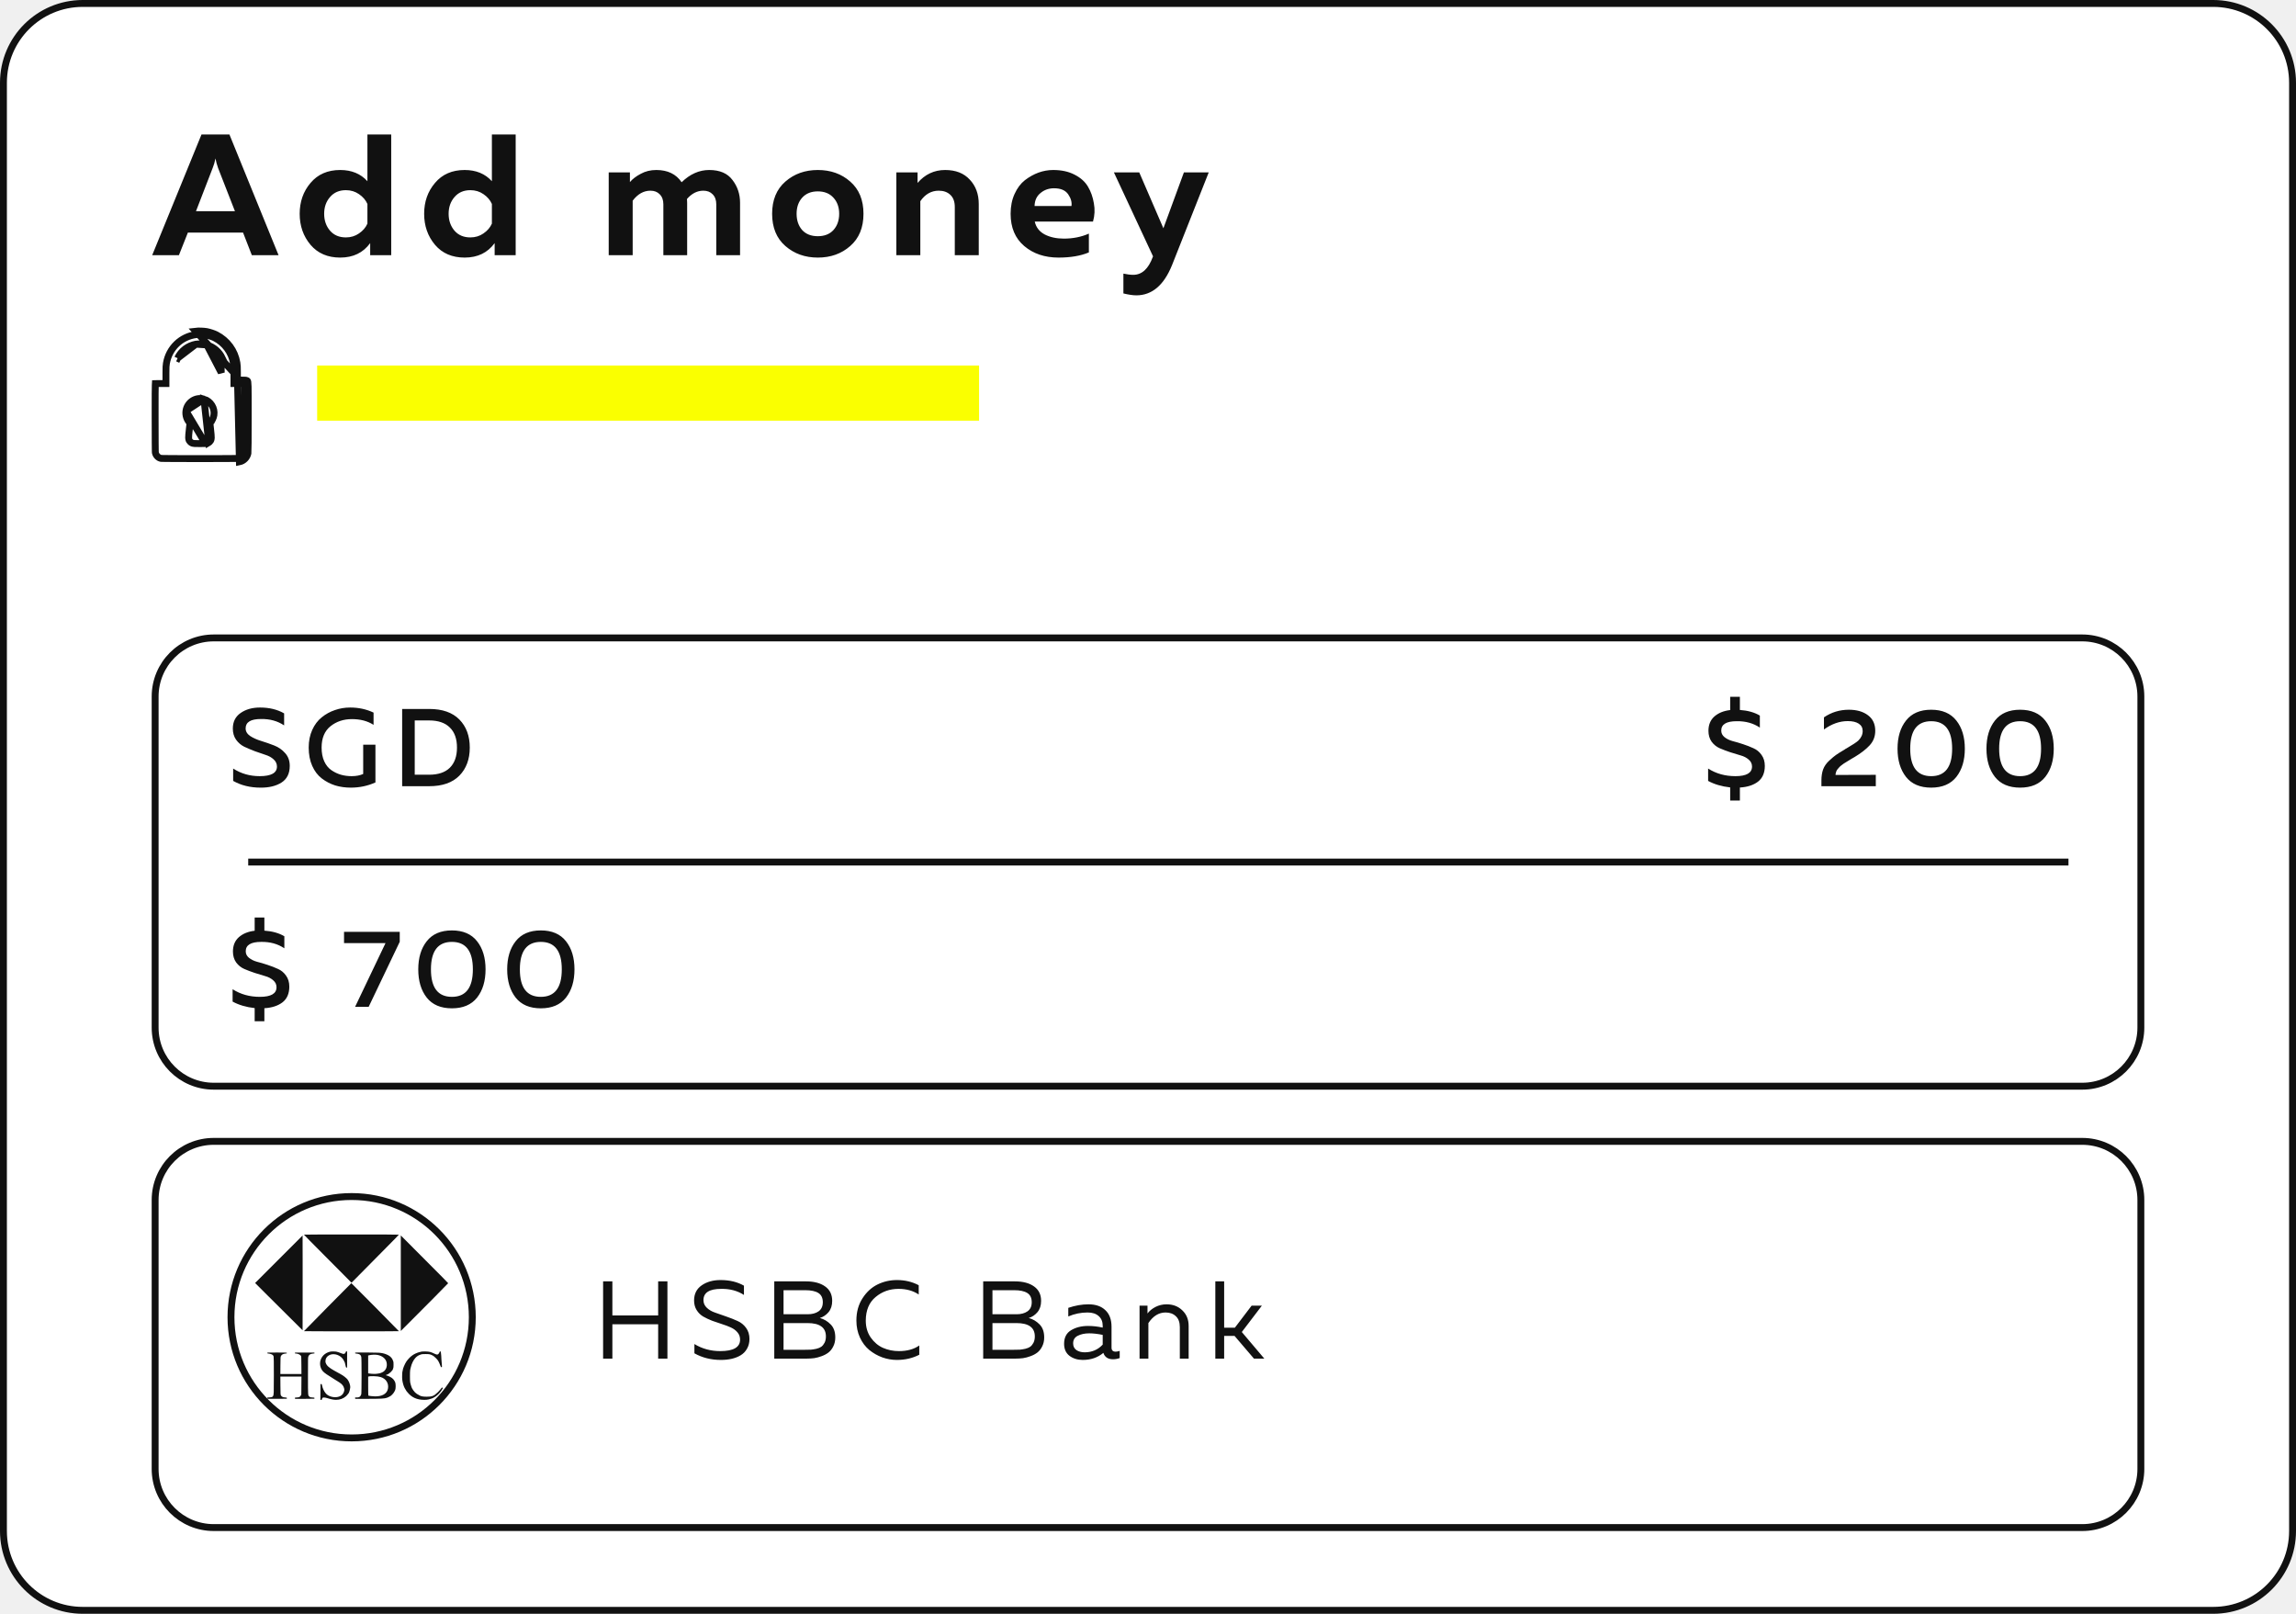
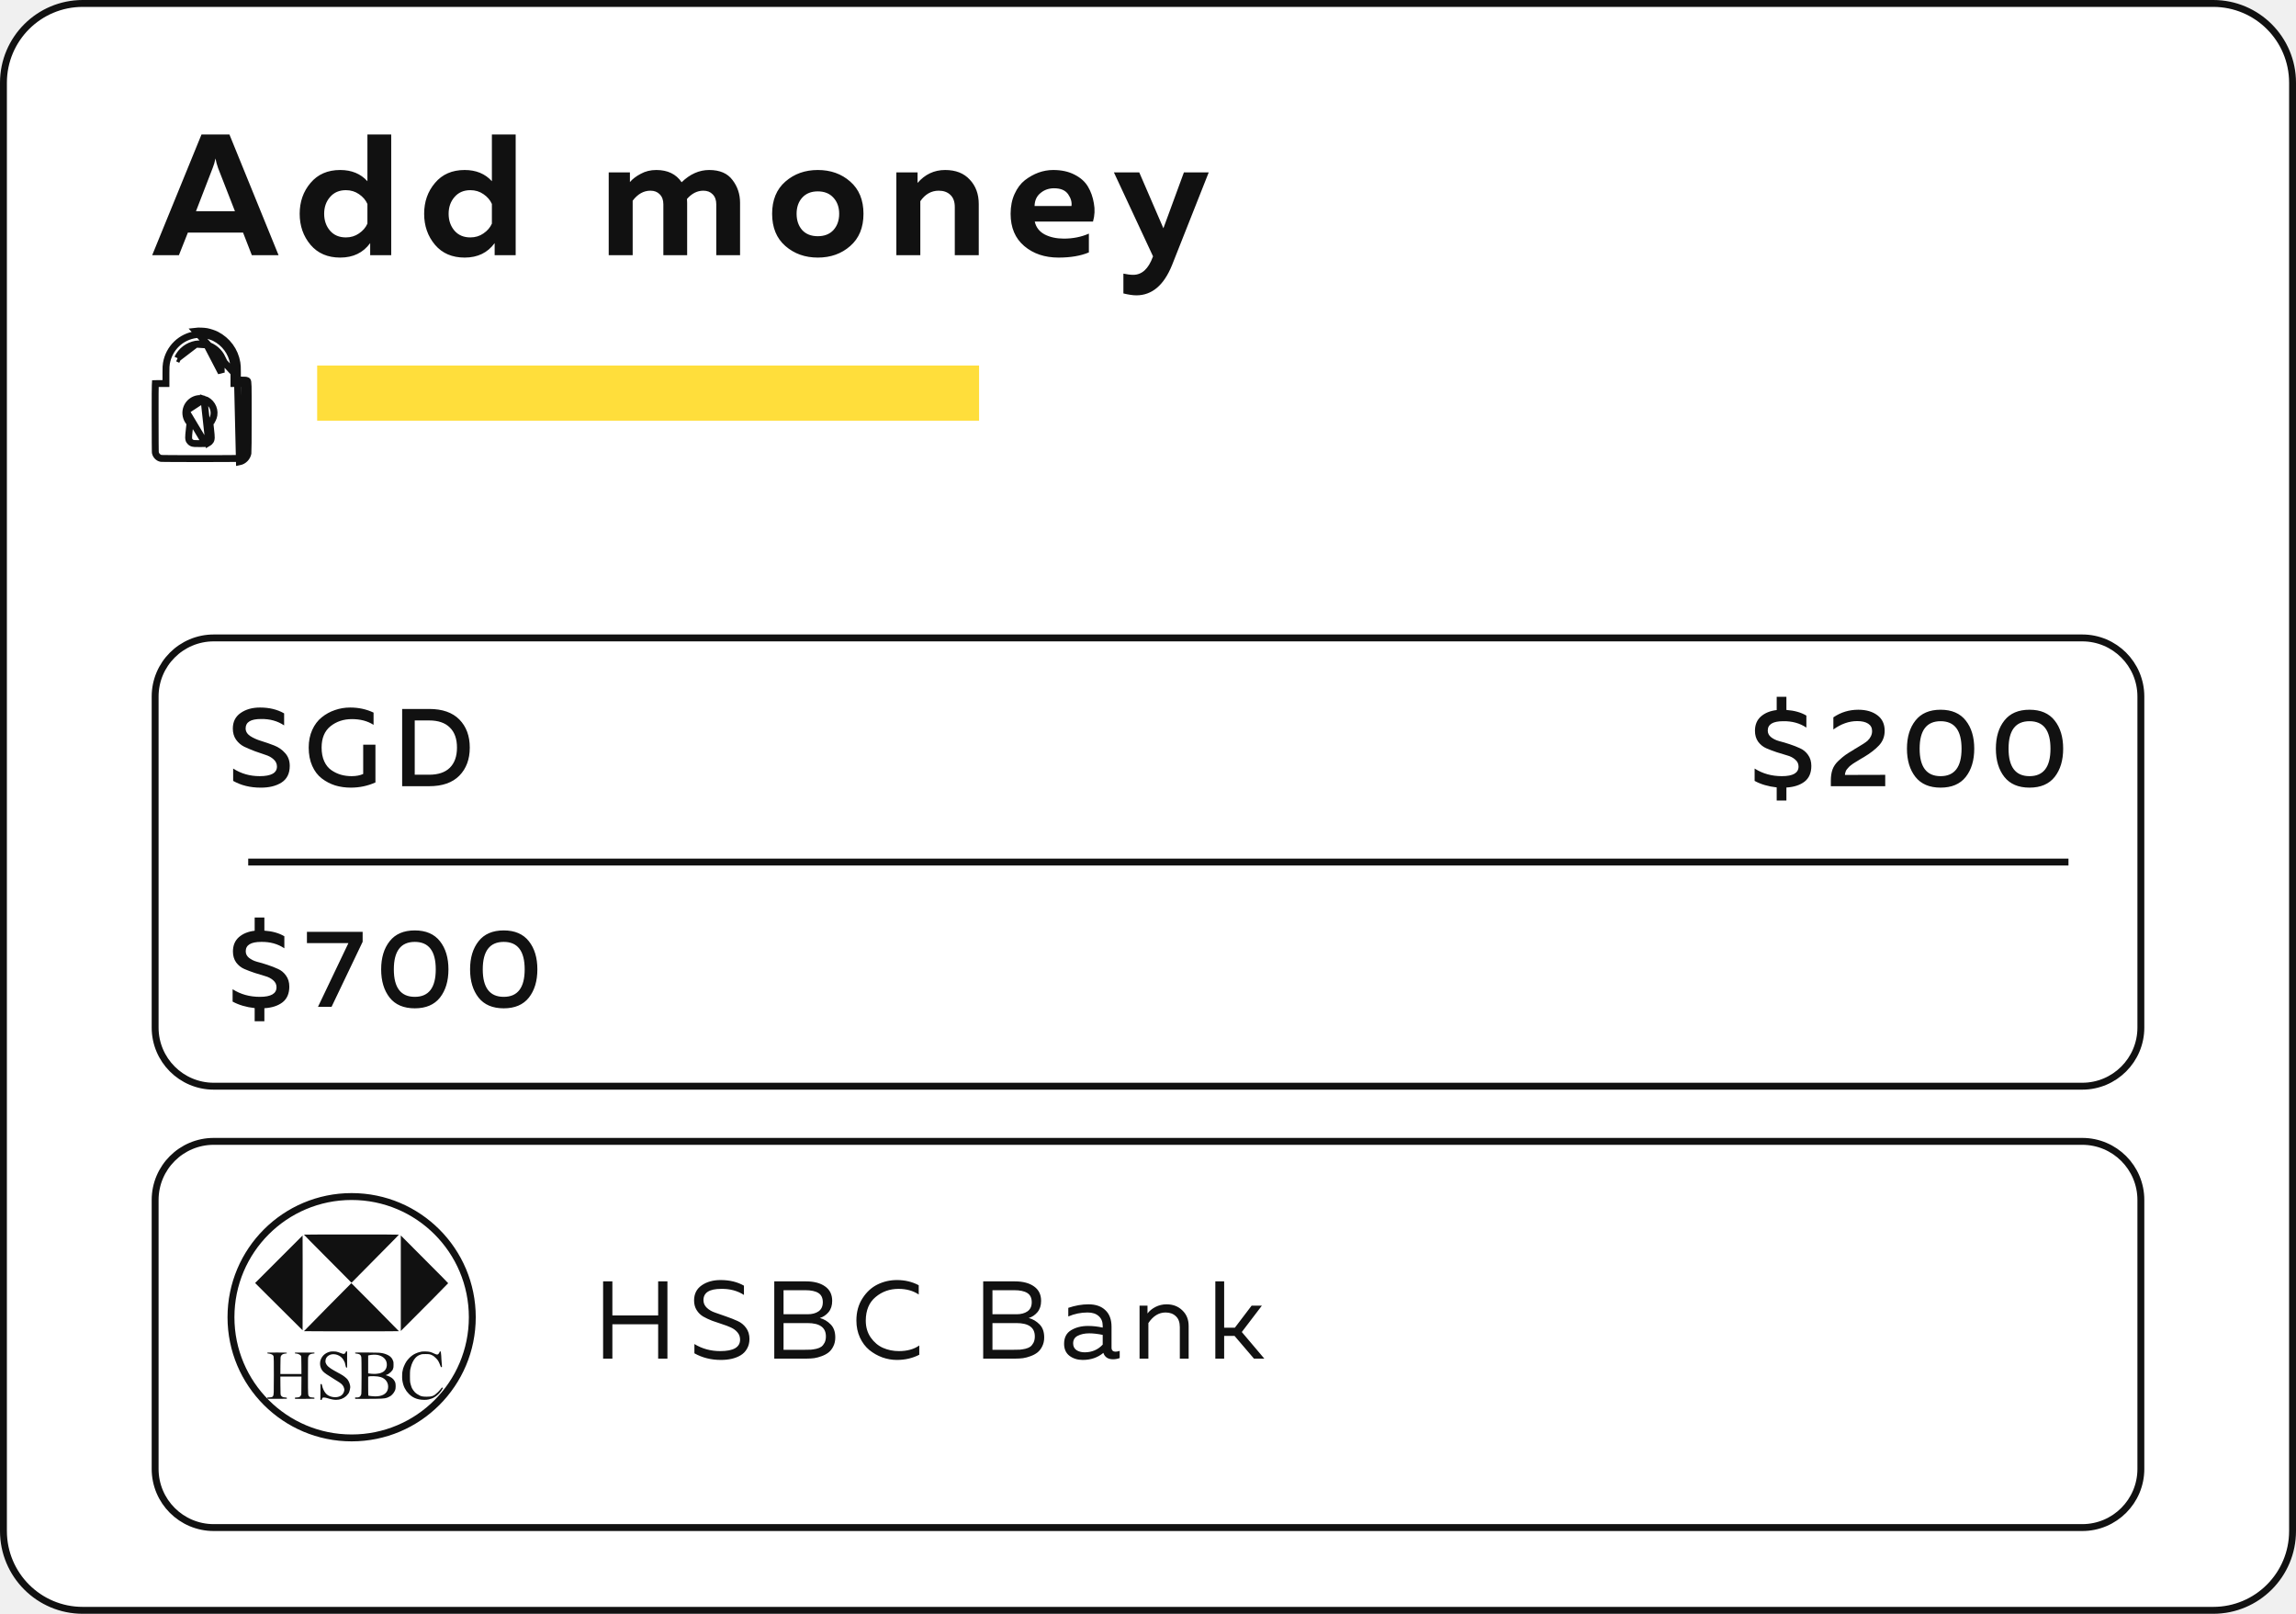
<svg xmlns="http://www.w3.org/2000/svg" width="333" height="234" viewBox="0 0 333 234" fill="none">
  <rect x="0.5" y="0.5" width="332" height="233" rx="11.5" fill="white" stroke="#111111" />
  <rect x="22.5" y="92.5" width="288" height="65" rx="8.5" fill="white" stroke="#111111" />
  <rect x="22.5" y="165.5" width="288" height="56" rx="8.5" fill="white" stroke="#111111" />
  <path d="M33.768 105.648C33.768 104.667 34.141 103.915 34.888 103.392C35.645 102.859 36.584 102.592 37.704 102.592C39.059 102.592 40.227 102.875 41.208 103.44V105.184C40.259 104.544 39.139 104.235 37.848 104.256C36.365 104.256 35.624 104.709 35.624 105.616C35.624 106.053 35.843 106.421 36.28 106.72C36.717 107.008 37.251 107.248 37.88 107.44C38.509 107.632 39.139 107.851 39.768 108.096C40.397 108.341 40.931 108.715 41.368 109.216C41.805 109.707 42.024 110.32 42.024 111.056C42.024 112.155 41.624 112.96 40.824 113.472C40.035 113.973 39.021 114.219 37.784 114.208C36.291 114.208 34.968 113.883 33.816 113.232V111.44C34.957 112.176 36.237 112.544 37.656 112.544C39.331 112.544 40.168 112.08 40.168 111.152C40.168 110.747 40.008 110.4 39.688 110.112C39.379 109.824 38.984 109.605 38.504 109.456C38.035 109.307 37.523 109.131 36.968 108.928C36.413 108.715 35.896 108.496 35.416 108.272C34.947 108.037 34.552 107.696 34.232 107.248C33.923 106.8 33.768 106.267 33.768 105.648ZM44.772 108.4C44.772 107.451 44.943 106.597 45.284 105.84C45.625 105.083 46.084 104.475 46.66 104.016C47.236 103.547 47.876 103.195 48.58 102.96C49.284 102.715 50.02 102.592 50.788 102.592C52.015 102.592 53.145 102.837 54.18 103.328V105.104C53.316 104.549 52.271 104.272 51.044 104.272C49.828 104.272 48.788 104.619 47.924 105.312C47.071 106.005 46.644 107.035 46.644 108.4C46.644 109.168 46.772 109.835 47.028 110.4C47.284 110.955 47.631 111.381 48.068 111.68C48.505 111.979 48.964 112.197 49.444 112.336C49.935 112.475 50.452 112.544 50.996 112.544C51.657 112.544 52.217 112.437 52.676 112.224V107.984H54.452V113.456C53.332 113.957 52.143 114.208 50.884 114.208C50.073 114.208 49.316 114.101 48.612 113.888C47.908 113.664 47.263 113.328 46.676 112.88C46.089 112.432 45.625 111.824 45.284 111.056C44.943 110.288 44.772 109.403 44.772 108.4ZM58.326 102.8H62.246C64.166 102.8 65.627 103.312 66.63 104.336C67.632 105.36 68.134 106.715 68.134 108.4C68.134 110.085 67.632 111.44 66.63 112.464C65.627 113.488 64.166 114 62.246 114H58.326V102.8ZM65.238 111.328C65.931 110.645 66.278 109.669 66.278 108.4C66.278 107.131 65.931 106.16 65.238 105.488C64.555 104.805 63.552 104.464 62.23 104.464H60.15V112.336H62.23C63.552 112.336 64.555 112 65.238 111.328Z" fill="#111111" />
-   <path d="M38.344 148.08H36.936V146.176C35.699 146.037 34.632 145.723 33.736 145.232V143.44C34.888 144.176 36.205 144.544 37.688 144.544C39.299 144.544 40.104 144.08 40.104 143.152C40.104 142.747 39.944 142.411 39.624 142.144C39.315 141.867 38.925 141.664 38.456 141.536C37.997 141.408 37.491 141.253 36.936 141.072C36.392 140.891 35.885 140.699 35.416 140.496C34.957 140.293 34.568 139.979 34.248 139.552C33.939 139.115 33.784 138.587 33.784 137.968C33.784 137.093 34.072 136.4 34.648 135.888C35.235 135.376 35.997 135.067 36.936 134.96V133.04H38.344V134.944C39.507 135.029 40.472 135.301 41.24 135.76V137.504C40.291 136.864 39.171 136.555 37.88 136.576C36.387 136.576 35.64 137.029 35.64 137.936C35.64 138.309 35.795 138.624 36.104 138.88C36.424 139.136 36.813 139.328 37.272 139.456C37.741 139.573 38.248 139.723 38.792 139.904C39.347 140.085 39.853 140.283 40.312 140.496C40.781 140.699 41.171 141.019 41.48 141.456C41.8 141.893 41.96 142.427 41.96 143.056C41.96 144.069 41.629 144.832 40.968 145.344C40.307 145.845 39.432 146.128 38.344 146.192V148.08ZM49.897 135.12H57.977V136.56L53.465 146H51.497L55.913 136.752H49.897V135.12ZM61.894 144.656C61.072 143.611 60.662 142.245 60.662 140.56C60.662 138.875 61.072 137.515 61.894 136.48C62.715 135.435 63.931 134.912 65.542 134.912C67.152 134.912 68.368 135.435 69.19 136.48C70.011 137.515 70.422 138.875 70.422 140.56C70.422 142.245 70.011 143.611 69.19 144.656C68.368 145.691 67.152 146.208 65.542 146.208C63.931 146.208 62.715 145.691 61.894 144.656ZM65.542 144.544C67.568 144.544 68.582 143.216 68.582 140.56C68.582 137.904 67.568 136.576 65.542 136.576C63.515 136.576 62.502 137.904 62.502 140.56C62.502 143.216 63.515 144.544 65.542 144.544ZM74.791 144.656C73.969 143.611 73.559 142.245 73.559 140.56C73.559 138.875 73.969 137.515 74.791 136.48C75.612 135.435 76.828 134.912 78.439 134.912C80.049 134.912 81.265 135.435 82.087 136.48C82.908 137.515 83.319 138.875 83.319 140.56C83.319 142.245 82.908 143.611 82.087 144.656C81.265 145.691 80.049 146.208 78.439 146.208C76.828 146.208 75.612 145.691 74.791 144.656ZM78.439 144.544C80.465 144.544 81.479 143.216 81.479 140.56C81.479 137.904 80.465 136.576 78.439 136.576C76.412 136.576 75.399 137.904 75.399 140.56C75.399 143.216 76.412 144.544 78.439 144.544Z" fill="#111111" />
-   <path d="M252.344 116.08H250.936V114.176C249.699 114.037 248.632 113.723 247.736 113.232V111.44C248.888 112.176 250.205 112.544 251.688 112.544C253.299 112.544 254.104 112.08 254.104 111.152C254.104 110.747 253.944 110.411 253.624 110.144C253.315 109.867 252.925 109.664 252.456 109.536C251.997 109.408 251.491 109.253 250.936 109.072C250.392 108.891 249.885 108.699 249.416 108.496C248.957 108.293 248.568 107.979 248.248 107.552C247.939 107.115 247.784 106.587 247.784 105.968C247.784 105.093 248.072 104.4 248.648 103.888C249.235 103.376 249.997 103.067 250.936 102.96V101.04H252.344V102.944C253.507 103.029 254.472 103.301 255.24 103.76V105.504C254.291 104.864 253.171 104.555 251.88 104.576C250.387 104.576 249.64 105.029 249.64 105.936C249.64 106.309 249.795 106.624 250.104 106.88C250.424 107.136 250.813 107.328 251.272 107.456C251.741 107.573 252.248 107.723 252.792 107.904C253.347 108.085 253.853 108.283 254.312 108.496C254.781 108.699 255.171 109.019 255.48 109.456C255.8 109.893 255.96 110.427 255.96 111.056C255.96 112.069 255.629 112.832 254.968 113.344C254.307 113.845 253.432 114.128 252.344 114.192V116.08ZM264.537 104.016C265.615 103.28 266.82 102.912 268.153 102.912C269.295 102.912 270.217 103.179 270.921 103.712C271.625 104.235 271.977 104.987 271.977 105.968C271.977 106.789 271.705 107.493 271.161 108.08C270.628 108.656 269.897 109.221 268.969 109.776C268.895 109.819 268.756 109.899 268.553 110.016C268.361 110.133 268.223 110.219 268.137 110.272C268.063 110.315 267.94 110.389 267.769 110.496C267.599 110.603 267.471 110.683 267.385 110.736C267.311 110.789 267.204 110.869 267.065 110.976C266.937 111.072 266.841 111.157 266.777 111.232C266.713 111.296 266.639 111.381 266.553 111.488C266.468 111.584 266.404 111.675 266.361 111.76C266.329 111.845 266.297 111.941 266.265 112.048C266.233 112.155 266.217 112.261 266.217 112.368L272.057 112.352V114H264.169V113.168C264.169 112.571 264.249 112.043 264.409 111.584C264.58 111.115 264.873 110.688 265.289 110.304C265.716 109.909 266.047 109.632 266.281 109.472C266.516 109.301 266.932 109.04 267.529 108.688C267.583 108.645 267.625 108.613 267.657 108.592C267.7 108.571 267.743 108.549 267.785 108.528C268.681 108.005 269.257 107.627 269.513 107.392C269.94 106.976 270.153 106.512 270.153 106C270.153 105.531 269.961 105.173 269.577 104.928C269.204 104.683 268.676 104.56 267.993 104.56C266.809 104.56 265.657 104.965 264.537 105.776V104.016ZM276.441 112.656C275.619 111.611 275.209 110.245 275.209 108.56C275.209 106.875 275.619 105.515 276.441 104.48C277.262 103.435 278.478 102.912 280.089 102.912C281.699 102.912 282.915 103.435 283.737 104.48C284.558 105.515 284.969 106.875 284.969 108.56C284.969 110.245 284.558 111.611 283.737 112.656C282.915 113.691 281.699 114.208 280.089 114.208C278.478 114.208 277.262 113.691 276.441 112.656ZM280.089 112.544C282.115 112.544 283.129 111.216 283.129 108.56C283.129 105.904 282.115 104.576 280.089 104.576C278.062 104.576 277.049 105.904 277.049 108.56C277.049 111.216 278.062 112.544 280.089 112.544ZM289.338 112.656C288.516 111.611 288.106 110.245 288.106 108.56C288.106 106.875 288.516 105.515 289.338 104.48C290.159 103.435 291.375 102.912 292.986 102.912C294.596 102.912 295.812 103.435 296.634 104.48C297.455 105.515 297.866 106.875 297.866 108.56C297.866 110.245 297.455 111.611 296.634 112.656C295.812 113.691 294.596 114.208 292.986 114.208C291.375 114.208 290.159 113.691 289.338 112.656ZM292.986 112.544C295.012 112.544 296.026 111.216 296.026 108.56C296.026 105.904 295.012 104.576 292.986 104.576C290.959 104.576 289.946 105.904 289.946 108.56C289.946 111.216 290.959 112.544 292.986 112.544Z" fill="#111111" />
+   <path d="M38.344 148.08H36.936V146.176C35.699 146.037 34.632 145.723 33.736 145.232V143.44C34.888 144.176 36.205 144.544 37.688 144.544C39.299 144.544 40.104 144.08 40.104 143.152C40.104 142.747 39.944 142.411 39.624 142.144C39.315 141.867 38.925 141.664 38.456 141.536C37.997 141.408 37.491 141.253 36.936 141.072C36.392 140.891 35.885 140.699 35.416 140.496C34.957 140.293 34.568 139.979 34.248 139.552C33.939 139.115 33.784 138.587 33.784 137.968C33.784 137.093 34.072 136.4 34.648 135.888C35.235 135.376 35.997 135.067 36.936 134.96V133.04H38.344V134.944C39.507 135.029 40.472 135.301 41.24 135.76V137.504C40.291 136.864 39.171 136.555 37.88 136.576C36.387 136.576 35.64 137.029 35.64 137.936C35.64 138.309 35.795 138.624 36.104 138.88C36.424 139.136 36.813 139.328 37.272 139.456C37.741 139.573 38.248 139.723 38.792 139.904C39.347 140.085 39.853 140.283 40.312 140.496C40.781 140.699 41.171 141.019 41.48 141.456C41.8 141.893 41.96 142.427 41.96 143.056C41.96 144.069 41.629 144.832 40.968 145.344C40.307 145.845 39.432 146.128 38.344 146.192V148.08ZM44.516 135.12H52.596V136.56L48.084 146H46.116L50.532 136.752H44.516V135.12ZM56.513 144.656C55.691 143.611 55.281 142.245 55.281 140.56C55.281 138.875 55.691 137.515 56.513 136.48C57.334 135.435 58.55 134.912 60.16 134.912C61.771 134.912 62.987 135.435 63.809 136.48C64.63 137.515 65.04 138.875 65.04 140.56C65.04 142.245 64.63 143.611 63.809 144.656C62.987 145.691 61.771 146.208 60.16 146.208C58.55 146.208 57.334 145.691 56.513 144.656ZM60.16 144.544C62.187 144.544 63.2 143.216 63.2 140.56C63.2 137.904 62.187 136.576 60.16 136.576C58.134 136.576 57.12 137.904 57.12 140.56C57.12 143.216 58.134 144.544 60.16 144.544ZM69.409 144.656C68.588 143.611 68.177 142.245 68.177 140.56C68.177 138.875 68.588 137.515 69.409 136.48C70.231 135.435 71.447 134.912 73.057 134.912C74.668 134.912 75.884 135.435 76.705 136.48C77.527 137.515 77.937 138.875 77.937 140.56C77.937 142.245 77.527 143.611 76.705 144.656C75.884 145.691 74.668 146.208 73.057 146.208C71.447 146.208 70.231 145.691 69.409 144.656ZM73.057 144.544C75.084 144.544 76.097 143.216 76.097 140.56C76.097 137.904 75.084 136.576 73.057 136.576C71.031 136.576 70.017 137.904 70.017 140.56C70.017 143.216 71.031 144.544 73.057 144.544Z" fill="#111111" />
+   <path d="M259.091 116.08H257.683V114.176C256.446 114.037 255.379 113.723 254.483 113.232V111.44C255.635 112.176 256.952 112.544 258.435 112.544C260.046 112.544 260.851 112.08 260.851 111.152C260.851 110.747 260.691 110.411 260.371 110.144C260.062 109.867 259.672 109.664 259.203 109.536C258.744 109.408 258.238 109.253 257.683 109.072C257.139 108.891 256.632 108.699 256.163 108.496C255.704 108.293 255.315 107.979 254.995 107.552C254.686 107.115 254.531 106.587 254.531 105.968C254.531 105.093 254.819 104.4 255.395 103.888C255.982 103.376 256.744 103.067 257.683 102.96V101.04H259.091V102.944C260.254 103.029 261.219 103.301 261.987 103.76V105.504C261.038 104.864 259.918 104.555 258.627 104.576C257.134 104.576 256.387 105.029 256.387 105.936C256.387 106.309 256.542 106.624 256.851 106.88C257.171 107.136 257.56 107.328 258.019 107.456C258.488 107.573 258.995 107.723 259.539 107.904C260.094 108.085 260.6 108.283 261.059 108.496C261.528 108.699 261.918 109.019 262.227 109.456C262.547 109.893 262.707 110.427 262.707 111.056C262.707 112.069 262.376 112.832 261.715 113.344C261.054 113.845 260.179 114.128 259.091 114.192V116.08ZM265.903 104.016C266.98 103.28 268.186 102.912 269.519 102.912C270.66 102.912 271.583 103.179 272.287 103.712C272.991 104.235 273.343 104.987 273.343 105.968C273.343 106.789 273.071 107.493 272.527 108.08C271.994 108.656 271.263 109.221 270.335 109.776C270.26 109.819 270.122 109.899 269.919 110.016C269.727 110.133 269.588 110.219 269.503 110.272C269.428 110.315 269.306 110.389 269.135 110.496C268.964 110.603 268.836 110.683 268.751 110.736C268.676 110.789 268.57 110.869 268.431 110.976C268.303 111.072 268.207 111.157 268.143 111.232C268.079 111.296 268.004 111.381 267.919 111.488C267.834 111.584 267.77 111.675 267.727 111.76C267.695 111.845 267.663 111.941 267.631 112.048C267.599 112.155 267.583 112.261 267.583 112.368L273.423 112.352V114H265.535V113.168C265.535 112.571 265.615 112.043 265.775 111.584C265.946 111.115 266.239 110.688 266.655 110.304C267.082 109.909 267.412 109.632 267.647 109.472C267.882 109.301 268.298 109.04 268.895 108.688C268.948 108.645 268.991 108.613 269.023 108.592C269.066 108.571 269.108 108.549 269.151 108.528C270.047 108.005 270.623 107.627 270.879 107.392C271.306 106.976 271.519 106.512 271.519 106C271.519 105.531 271.327 105.173 270.943 104.928C270.57 104.683 270.042 104.56 269.359 104.56C268.175 104.56 267.023 104.965 265.903 105.776V104.016ZM277.806 112.656C276.985 111.611 276.574 110.245 276.574 108.56C276.574 106.875 276.985 105.515 277.806 104.48C278.628 103.435 279.844 102.912 281.454 102.912C283.065 102.912 284.281 103.435 285.102 104.48C285.924 105.515 286.334 106.875 286.334 108.56C286.334 110.245 285.924 111.611 285.102 112.656C284.281 113.691 283.065 114.208 281.454 114.208C279.844 114.208 278.628 113.691 277.806 112.656ZM281.454 112.544C283.481 112.544 284.494 111.216 284.494 108.56C284.494 105.904 283.481 104.576 281.454 104.576C279.428 104.576 278.414 105.904 278.414 108.56C278.414 111.216 279.428 112.544 281.454 112.544ZM290.703 112.656C289.882 111.611 289.471 110.245 289.471 108.56C289.471 106.875 289.882 105.515 290.703 104.48C291.524 103.435 292.74 102.912 294.351 102.912C295.962 102.912 297.178 103.435 297.999 104.48C298.82 105.515 299.231 106.875 299.231 108.56C299.231 110.245 298.82 111.611 297.999 112.656C297.178 113.691 295.962 114.208 294.351 114.208C292.74 114.208 291.524 113.691 290.703 112.656ZM294.351 112.544C296.378 112.544 297.391 111.216 297.391 108.56C297.391 105.904 296.378 104.576 294.351 104.576C292.324 104.576 291.311 105.904 291.311 108.56C291.311 111.216 292.324 112.544 294.351 112.544Z" fill="#111111" />
  <path d="M25.95 37H22.075L29.225 19.5H33.275L40.4 37H36.525L35.25 33.725H27.25L25.95 37ZM30.85 24.35L28.425 30.625H34.075L31.625 24.35C31.458 23.883 31.333 23.425 31.25 22.975C31.15 23.492 31.017 23.95 30.85 24.35ZM53.289 19.5H56.739V37H53.689V35.25C52.672 36.65 51.222 37.35 49.339 37.35C47.522 37.35 46.089 36.733 45.039 35.5C43.989 34.25 43.464 32.75 43.464 31C43.464 29.25 43.989 27.758 45.039 26.525C46.089 25.275 47.522 24.65 49.339 24.65C50.989 24.65 52.306 25.192 53.289 26.275V19.5ZM53.289 29.575C53.039 29.008 52.631 28.533 52.064 28.15C51.514 27.767 50.881 27.575 50.164 27.575C49.197 27.575 48.431 27.908 47.864 28.575C47.297 29.225 47.014 30.033 47.014 31C47.014 31.967 47.297 32.783 47.864 33.45C48.431 34.1 49.197 34.425 50.164 34.425C50.881 34.425 51.514 34.233 52.064 33.85C52.631 33.467 53.039 32.992 53.289 32.425V29.575ZM71.341 19.5H74.791V37H71.741V35.25C70.724 36.65 69.274 37.35 67.391 37.35C65.574 37.35 64.141 36.733 63.091 35.5C62.041 34.25 61.516 32.75 61.516 31C61.516 29.25 62.041 27.758 63.091 26.525C64.141 25.275 65.574 24.65 67.391 24.65C69.041 24.65 70.358 25.192 71.341 26.275V19.5ZM71.341 29.575C71.091 29.008 70.683 28.533 70.116 28.15C69.566 27.767 68.933 27.575 68.216 27.575C67.249 27.575 66.483 27.908 65.916 28.575C65.349 29.225 65.066 30.033 65.066 31C65.066 31.967 65.349 32.783 65.916 33.45C66.483 34.1 67.249 34.425 68.216 34.425C68.933 34.425 69.566 34.233 70.116 33.85C70.683 33.467 71.091 32.992 71.341 32.425V29.575ZM91.76 37H88.285V25H91.36V26.4C91.743 25.95 92.268 25.55 92.935 25.2C93.601 24.833 94.351 24.65 95.185 24.65C96.835 24.65 98.06 25.242 98.86 26.425C100.076 25.242 101.41 24.65 102.86 24.65C104.393 24.65 105.518 25.133 106.235 26.1C106.968 27.05 107.335 28.15 107.335 29.4V37H103.885V29.625C103.885 29.008 103.71 28.525 103.36 28.175C103.026 27.825 102.576 27.65 102.01 27.65C101.126 27.65 100.335 28.05 99.635 28.85C99.651 28.967 99.66 29.15 99.66 29.4V37H96.21V29.625C96.21 29.008 96.035 28.525 95.685 28.175C95.351 27.825 94.901 27.65 94.335 27.65C93.351 27.65 92.493 28.133 91.76 29.1V37ZM113.91 35.675C112.626 34.558 111.985 33 111.985 31C111.985 29 112.626 27.442 113.91 26.325C115.193 25.208 116.76 24.65 118.61 24.65C120.476 24.65 122.043 25.208 123.31 26.325C124.593 27.442 125.235 29 125.235 31C125.235 33 124.593 34.558 123.31 35.675C122.043 36.792 120.476 37.35 118.61 37.35C116.76 37.35 115.193 36.792 113.91 35.675ZM120.885 33.35C121.435 32.733 121.71 31.95 121.71 31C121.71 30.05 121.435 29.275 120.885 28.675C120.335 28.058 119.576 27.75 118.61 27.75C117.643 27.75 116.885 28.058 116.335 28.675C115.801 29.275 115.535 30.05 115.535 31C115.535 31.95 115.801 32.733 116.335 33.35C116.885 33.95 117.643 34.25 118.61 34.25C119.576 34.25 120.335 33.95 120.885 33.35ZM133.078 26.525C134.162 25.275 135.495 24.65 137.078 24.65C138.612 24.65 139.803 25.117 140.653 26.05C141.52 26.967 141.953 28.142 141.953 29.575V37H138.478V30.025C138.478 29.242 138.262 28.65 137.828 28.25C137.412 27.85 136.853 27.65 136.153 27.65C135.07 27.65 134.178 28.158 133.478 29.175V37H130.003V25H133.078V26.525ZM146.574 31C146.574 29.917 146.766 28.958 147.149 28.125C147.533 27.275 148.033 26.608 148.649 26.125C149.283 25.642 149.941 25.275 150.624 25.025C151.324 24.775 152.033 24.65 152.749 24.65C153.949 24.65 154.983 24.875 155.849 25.325C156.733 25.775 157.383 26.358 157.799 27.075C158.216 27.775 158.499 28.575 158.649 29.475C158.816 30.358 158.774 31.242 158.524 32.125H150.074C150.258 32.958 150.741 33.583 151.524 34C152.308 34.4 153.233 34.6 154.299 34.6C155.616 34.6 156.824 34.358 157.924 33.875V36.6C156.741 37.1 155.274 37.35 153.524 37.35C151.524 37.35 149.866 36.792 148.549 35.675C147.233 34.558 146.574 33 146.574 31ZM155.399 29.875C155.483 29.325 155.324 28.758 154.924 28.175C154.524 27.592 153.841 27.3 152.874 27.3C152.108 27.3 151.449 27.533 150.899 28C150.349 28.45 150.066 29.075 150.049 29.875H155.399ZM168.732 33.1L171.707 25H175.307L169.982 38.45C168.799 41.367 167.074 42.825 164.807 42.825C164.324 42.825 163.699 42.733 162.932 42.55V39.675C163.482 39.792 163.957 39.85 164.357 39.85C165.624 39.85 166.574 38.975 167.207 37.225L167.232 37.175L161.557 25H165.232L168.732 33.1Z" fill="#111111" />
  <path d="M33.866 52.689C33.92 53.009 33.932 53.211 33.932 54.078V55.115V55.615H34.432H35.054C35.247 55.615 35.377 55.617 35.468 55.621C35.471 55.673 35.475 55.738 35.478 55.817C35.5 56.355 35.5 57.421 35.5 59.587C35.5 59.864 35.5 60.16 35.5 60.474C35.5 62.08 35.496 63.354 35.49 64.242C35.487 64.686 35.483 65.033 35.479 65.275C35.477 65.396 35.474 65.49 35.472 65.555C35.47 65.603 35.469 65.624 35.468 65.629C35.386 66.041 35.051 66.38 34.651 66.466C34.648 66.467 34.646 66.467 34.644 66.467C34.621 66.468 34.587 66.469 34.541 66.471C34.45 66.473 34.322 66.476 34.161 66.478C33.838 66.483 33.391 66.487 32.859 66.49C31.795 66.497 30.398 66.5 29 66.5C27.603 66.5 26.205 66.497 25.141 66.49C24.609 66.487 24.161 66.483 23.838 66.478C23.676 66.476 23.548 66.474 23.457 66.471C23.411 66.469 23.377 66.468 23.354 66.467C23.351 66.467 23.348 66.467 23.346 66.466C22.953 66.383 22.617 66.046 22.532 65.625C22.531 65.62 22.53 65.599 22.528 65.553C22.526 65.488 22.523 65.395 22.521 65.275C22.517 65.033 22.513 64.688 22.51 64.245C22.503 63.359 22.5 62.085 22.5 60.474C22.5 60.16 22.5 59.864 22.5 59.587C22.5 57.421 22.5 56.355 22.522 55.817C22.525 55.738 22.529 55.673 22.532 55.621C22.623 55.617 22.753 55.615 22.946 55.615H23.568H24.068V55.115V54.078C24.068 53.211 24.08 53.009 24.134 52.689C24.505 50.48 26.255 48.791 28.442 48.519L28.442 48.519C28.755 48.48 29.519 48.505 29.878 48.569L29.878 48.569C30.22 48.63 30.869 48.846 31.138 48.984C32.606 49.739 33.597 51.089 33.866 52.689ZM33.866 52.689L34.359 52.606M33.866 52.689C33.866 52.689 33.866 52.689 33.866 52.689L34.359 52.606M34.359 52.606C34.42 52.971 34.432 53.21 34.432 54.078V54.615M34.359 52.606C34.064 50.849 32.972 49.365 31.367 48.539C31.05 48.377 30.353 48.146 29.966 48.077C29.563 48.004 28.748 47.977 28.38 48.022L34.432 54.615M34.432 54.615V55.115H34.932H35.054C35.538 55.115 35.699 55.127 35.782 55.171C35.812 55.187 35.837 55.194 35.86 55.208C36.011 55.301 36 55.656 36 60.474C36 63.687 35.987 65.576 35.963 65.703C35.848 66.33 35.345 66.842 34.725 66.962L34.432 54.615ZM30 50.011L30 50.011C30.991 50.307 31.794 51.001 32.239 51.942C32.239 51.942 32.239 51.942 32.239 51.942L31.787 52.156C32.061 52.733 32.072 52.802 32.089 54.028L30 50.011ZM30 50.011C29.77 49.943 29.475 49.901 29.206 49.882C28.941 49.864 28.646 49.864 28.423 49.906L28.422 49.906M30 50.011L28.422 49.906M25.761 51.942L26.213 52.156L25.761 51.942ZM25.761 51.942C26.271 50.864 27.242 50.124 28.422 49.906M25.761 51.942L28.422 49.906M29.584 57.876L29.584 57.876C30.555 58.172 31.185 59.185 31.025 60.188L31.025 60.188C30.96 60.597 30.742 61.044 30.451 61.332L30.441 61.321L30.451 61.332L30.443 61.34L30.544 62.261C30.544 62.261 30.544 62.261 30.544 62.261C30.61 62.87 30.652 63.247 30.642 63.48C30.637 63.607 30.617 63.761 30.53 63.908C30.446 64.049 30.33 64.13 30.279 64.165L30.274 64.168L29.584 57.876ZM29.584 57.876C28.381 57.508 27.144 58.349 26.972 59.587L26.972 59.587M29.584 57.876L26.972 59.587M26.972 59.587C26.885 60.211 27.104 60.891 27.549 61.332L27.557 61.34L27.456 62.261C27.456 62.261 27.456 62.261 27.456 62.261C27.39 62.87 27.348 63.247 27.358 63.48C27.363 63.607 27.383 63.761 27.47 63.908C27.554 64.049 27.67 64.13 27.721 64.165C27.723 64.166 27.724 64.167 27.726 64.168C27.881 64.276 28.039 64.3 28.204 64.311C28.361 64.322 28.607 64.324 29 64.324C29.393 64.324 29.639 64.322 29.796 64.311M26.972 59.587L29.796 64.311M29.796 64.311C29.961 64.3 30.119 64.276 30.274 64.168L29.796 64.311Z" stroke="#111111" />
-   <rect x="46" y="53" width="96" height="8" fill="#FAFF00" />
+   <rect x="46" y="53" width="96" height="8" fill="#FFDE3B" />
  <circle cx="51" cy="191" r="17.5" stroke="#111111" />
  <path fill-rule="evenodd" clip-rule="evenodd" d="M44.085 179.025C44.085 179.049 45.375 180.36 47.077 182.064C47.572 182.56 48.654 183.648 49.481 184.482L50.984 185.998L54.102 182.847C57.708 179.203 57.836 179.072 57.85 179.031C57.856 179.01 55.54 179 50.972 179C47.184 179 44.085 179.011 44.085 179.025ZM43.092 179.945C42.656 180.381 41.673 181.363 40.909 182.126C40.145 182.889 38.953 184.081 38.26 184.775L37 186.038L38.397 187.433C39.166 188.2 39.864 188.894 39.947 188.975C40.031 189.056 40.73 189.751 41.499 190.519C42.268 191.287 43.12 192.134 43.392 192.402L43.886 192.888L43.894 189.455C43.898 187.567 43.898 184.476 43.894 182.587L43.886 179.152L43.092 179.945ZM58.13 186.068V192.995L58.244 192.881C58.307 192.819 58.983 192.141 59.747 191.375C60.511 190.609 61.136 189.982 61.136 189.981C61.169 189.97 65.001 186.088 65 186.067C65 186.049 64.666 185.701 64.259 185.294C63.852 184.886 62.383 183.411 60.995 182.016C59.606 180.621 58.394 179.403 58.3 179.31L58.13 179.141V186.068ZM47.511 189.53C45.626 191.437 44.084 193.008 44.084 193.021C44.085 193.05 57.855 193.052 57.855 193.023C57.855 192.994 50.98 186.052 50.957 186.058C50.947 186.061 49.397 187.623 47.511 189.53ZM47.977 195.972C47.325 196.109 46.854 196.45 46.592 196.974C46.288 197.58 46.39 198.347 46.84 198.846C47.046 199.075 47.48 199.375 48.603 200.063C48.746 200.15 48.89 200.239 48.922 200.26C48.955 200.281 49.078 200.359 49.194 200.433C49.625 200.705 49.83 200.963 49.916 201.344C49.95 201.493 49.951 201.551 49.917 201.684C49.795 202.175 49.5 202.448 48.97 202.561C48.437 202.674 47.766 202.513 47.387 202.18C47.209 202.025 47.007 201.733 46.908 201.488C46.864 201.378 46.817 201.267 46.804 201.242C46.791 201.216 46.755 201.08 46.723 200.939C46.666 200.682 46.666 200.682 46.574 200.691L46.481 200.7L46.473 201.836L46.465 202.973L46.54 202.992C46.634 203.015 46.68 202.988 46.68 202.91C46.68 202.839 46.736 202.729 46.802 202.673C46.862 202.621 47.16 202.639 47.382 202.708C47.997 202.899 48.376 202.976 48.727 202.978C49.303 202.981 49.788 202.803 50.211 202.433C50.352 202.309 50.618 201.965 50.618 201.905C50.618 201.894 50.638 201.841 50.662 201.788C50.719 201.661 50.802 201.275 50.802 201.138C50.802 200.815 50.629 200.326 50.412 200.037C50.246 199.816 49.785 199.455 49.441 199.277C49.375 199.243 49.314 199.207 49.306 199.198C49.297 199.188 49.16 199.114 49 199.033C48.841 198.952 48.573 198.802 48.405 198.701C48.237 198.599 48.072 198.499 48.039 198.479C48.005 198.459 47.971 198.434 47.962 198.425C47.954 198.415 47.878 198.36 47.795 198.302C47.555 198.137 47.385 197.946 47.284 197.727C47.2 197.545 47.193 197.503 47.206 197.303C47.228 196.973 47.38 196.729 47.681 196.541C48.232 196.197 49.086 196.357 49.599 196.899C49.762 197.071 49.843 197.203 50.007 197.561C50.029 197.608 50.11 197.943 50.153 198.164C50.174 198.268 50.191 198.289 50.261 198.297L50.344 198.307V197.129V195.952H50.255C50.18 195.952 50.162 195.967 50.145 196.048C50.133 196.102 50.086 196.185 50.039 196.234C49.921 196.36 49.785 196.352 49.414 196.198C49.127 196.08 49.018 196.045 48.741 195.982C48.619 195.955 48.093 195.948 47.977 195.972ZM61.229 195.97C61.195 195.977 61.092 195.999 61 196.018C60.746 196.069 60.456 196.166 60.252 196.268C60.065 196.36 59.867 196.476 59.839 196.508C59.831 196.518 59.789 196.548 59.746 196.576C59.522 196.72 59.138 197.124 58.941 197.421C58.692 197.798 58.404 198.497 58.404 198.725C58.404 198.775 58.391 198.83 58.375 198.846C58.33 198.891 58.304 199.769 58.339 200.051C58.393 200.493 58.536 200.989 58.688 201.267C58.789 201.452 58.931 201.688 58.951 201.706C58.961 201.714 59.023 201.79 59.09 201.873C59.686 202.625 60.483 202.985 61.534 202.98C61.817 202.978 61.896 202.971 62.145 202.925C62.375 202.882 62.893 202.697 62.893 202.657C62.893 202.644 62.911 202.634 62.933 202.634C62.955 202.634 63.073 202.564 63.194 202.479C63.475 202.284 63.83 201.925 63.98 201.687C64.011 201.638 64.043 201.59 64.052 201.582C64.086 201.55 64.236 201.304 64.236 201.281C64.236 201.24 64.107 201.172 64.087 201.202C63.994 201.339 63.683 201.698 63.514 201.863C62.947 202.415 62.677 202.526 61.9 202.524C61.407 202.523 61.119 202.478 60.9 202.367C60.669 202.249 60.606 202.214 60.465 202.119C60.381 202.063 60.26 201.966 60.197 201.904C60.059 201.771 59.809 201.428 59.759 201.304C59.749 201.278 59.715 201.201 59.684 201.133C59.653 201.065 59.605 200.912 59.577 200.793C59.55 200.674 59.511 200.521 59.492 200.453C59.445 200.284 59.445 198.794 59.493 198.628C59.513 198.56 59.551 198.4 59.578 198.273C59.688 197.764 59.97 197.186 60.252 196.893C60.483 196.652 60.67 196.532 60.981 196.425C61.211 196.346 61.264 196.34 61.732 196.34C62.288 196.34 62.412 196.367 62.786 196.569C62.979 196.673 63.45 197.133 63.534 197.3C63.559 197.35 63.587 197.397 63.595 197.406C63.629 197.439 63.803 197.834 63.871 198.034C63.937 198.225 63.95 198.243 64.021 198.235L64.099 198.226L64.088 197.916C64.083 197.746 64.066 197.551 64.051 197.483C64.036 197.415 64.023 197.248 64.022 197.112C64.02 196.863 63.979 196.327 63.943 196.083C63.927 195.972 63.913 195.952 63.853 195.952C63.799 195.952 63.774 195.978 63.745 196.066C63.706 196.188 63.682 196.225 63.568 196.342C63.46 196.451 63.329 196.437 63.004 196.282C62.474 196.028 62.273 195.978 61.717 195.965C61.482 195.96 61.262 195.962 61.229 195.97ZM38.81 196.127C38.789 196.136 38.772 196.167 38.772 196.198C38.772 196.243 38.806 196.256 38.963 196.269C39.194 196.289 39.472 196.391 39.573 196.493C39.614 196.535 39.663 196.623 39.683 196.689C39.709 196.777 39.718 197.521 39.718 199.426C39.718 202.119 39.714 202.225 39.599 202.444C39.538 202.558 39.385 202.611 39.07 202.626L38.772 202.641V202.727C38.772 202.774 38.789 202.819 38.81 202.826C38.842 202.837 41.51 202.834 41.591 202.823C41.604 202.821 41.611 202.781 41.606 202.734C41.596 202.651 41.592 202.649 41.337 202.63C41.005 202.605 40.845 202.523 40.738 202.324C40.684 202.224 40.68 202.124 40.671 200.909L40.661 199.602H42.192H43.722L43.712 200.909L43.702 202.216L43.626 202.354C43.516 202.554 43.393 202.615 43.062 202.634L42.787 202.649V202.742V202.834L44.17 202.835C44.931 202.836 45.568 202.827 45.585 202.817C45.602 202.806 45.612 202.764 45.606 202.723C45.596 202.652 45.584 202.649 45.301 202.634C45.028 202.619 44.998 202.611 44.889 202.522C44.658 202.333 44.668 202.476 44.666 199.515C44.665 197.14 44.67 196.86 44.715 196.72C44.79 196.488 44.919 196.373 45.178 196.309C45.295 196.28 45.424 196.259 45.463 196.262C45.595 196.273 45.616 196.263 45.606 196.192L45.596 196.122H44.191H42.787L42.777 196.192C42.769 196.254 42.781 196.261 42.885 196.261C43.172 196.261 43.527 196.415 43.644 196.591C43.7 196.674 43.703 196.754 43.712 197.955L43.721 199.231H42.191H40.662L40.671 198.001C40.68 196.884 40.686 196.76 40.737 196.649C40.842 196.421 41.054 196.3 41.4 196.27C41.596 196.254 41.614 196.246 41.605 196.187C41.596 196.122 41.593 196.122 40.222 196.117C39.467 196.114 38.831 196.118 38.81 196.127ZM51.525 196.127C51.513 196.138 51.504 196.173 51.504 196.205C51.504 196.248 51.528 196.261 51.607 196.261C51.664 196.261 51.807 196.283 51.926 196.311C52.093 196.349 52.166 196.384 52.25 196.467C52.311 196.527 52.359 196.604 52.359 196.643C52.359 196.682 52.376 196.73 52.397 196.752C52.455 196.81 52.453 202.061 52.394 202.188C52.273 202.454 52.246 202.491 52.115 202.561C52.005 202.619 51.932 202.634 51.739 202.634H51.5L51.51 202.734L51.519 202.835L53.107 202.835C55.285 202.835 55.795 202.807 56.16 202.666C56.306 202.611 56.639 202.436 56.702 202.382C57.007 202.121 57.194 201.866 57.322 201.536C57.407 201.315 57.407 200.677 57.322 200.453C57.183 200.087 56.938 199.824 56.566 199.641C56.28 199.501 56.163 199.454 56.056 199.441C55.945 199.427 55.946 199.366 56.057 199.343C56.4 199.274 57 198.716 57 198.466C57 198.434 57.017 198.391 57.038 198.369C57.065 198.342 57.076 198.2 57.076 197.885C57.076 197.57 57.065 197.429 57.038 197.401C57.017 197.38 57 197.341 57 197.315C57 197.288 56.968 197.204 56.93 197.127C56.757 196.783 56.451 196.536 55.975 196.359C55.624 196.228 55.329 196.17 54.863 196.141C54.357 196.109 51.554 196.097 51.525 196.127ZM54.734 196.464C55.445 196.589 55.957 197.011 56.073 197.568C56.2 198.18 55.956 198.742 55.461 198.979C55.138 199.133 55.026 199.159 54.434 199.217C54.253 199.235 53.634 199.191 53.466 199.149L53.397 199.131V197.839V196.546L53.542 196.511C53.883 196.428 54.41 196.408 54.734 196.464ZM54.784 199.587C54.934 199.612 55.131 199.654 55.222 199.681C55.987 199.906 56.417 200.602 56.265 201.372C56.123 202.094 55.435 202.496 54.375 202.475C54.05 202.469 53.485 202.407 53.428 202.371C53.408 202.358 53.397 201.877 53.397 200.978V199.605L53.511 199.586C53.575 199.576 53.647 199.563 53.672 199.557C53.808 199.528 54.549 199.548 54.784 199.587Z" fill="#111111" />
  <path d="M95.456 185.8H96.8V197H95.456V192.024H88.816V197H87.472V185.8H88.816V190.744H95.456V185.8ZM100.666 188.568C100.666 187.619 101.034 186.888 101.77 186.376C102.506 185.864 103.418 185.608 104.506 185.608C105.818 185.608 106.948 185.88 107.898 186.424V187.768C106.959 187.16 105.86 186.867 104.602 186.888C102.884 186.888 102.026 187.432 102.026 188.52C102.026 188.957 102.191 189.331 102.522 189.64C102.852 189.949 103.263 190.184 103.754 190.344C104.244 190.504 104.778 190.691 105.354 190.904C105.94 191.107 106.479 191.32 106.97 191.544C107.46 191.757 107.871 192.088 108.202 192.536C108.532 192.984 108.698 193.523 108.698 194.152C108.698 194.685 108.58 195.155 108.346 195.56C108.122 195.965 107.812 196.285 107.418 196.52C107.023 196.755 106.586 196.925 106.106 197.032C105.626 197.139 105.108 197.192 104.554 197.192C103.135 197.192 101.855 196.872 100.714 196.232V194.888C101.834 195.571 103.082 195.912 104.458 195.912C106.378 195.912 107.338 195.357 107.338 194.248C107.338 193.843 107.215 193.496 106.97 193.208C106.724 192.909 106.404 192.669 106.01 192.488C105.615 192.307 105.178 192.141 104.698 191.992C104.228 191.843 103.759 191.683 103.29 191.512C102.82 191.331 102.388 191.128 101.994 190.904C101.599 190.669 101.279 190.355 101.034 189.96C100.788 189.565 100.666 189.101 100.666 188.568ZM112.297 185.8H116.889C118.062 185.8 118.99 186.045 119.673 186.536C120.356 187.016 120.697 187.715 120.697 188.632C120.697 189.293 120.521 189.837 120.169 190.264C119.817 190.68 119.396 190.963 118.905 191.112C119.502 191.272 120.025 191.581 120.473 192.04C120.921 192.488 121.145 193.117 121.145 193.928C121.145 194.419 121.049 194.851 120.857 195.224C120.676 195.597 120.441 195.896 120.153 196.12C119.876 196.333 119.545 196.509 119.161 196.648C118.788 196.787 118.425 196.883 118.073 196.936C117.732 196.979 117.38 197 117.017 197H112.297V185.8ZM119.785 193.784C119.785 192.493 118.894 191.848 117.113 191.848H113.641V195.72H116.745C117.086 195.72 117.374 195.715 117.609 195.704C117.844 195.683 118.11 195.64 118.409 195.576C118.708 195.501 118.948 195.4 119.129 195.272C119.31 195.133 119.465 194.941 119.593 194.696C119.721 194.44 119.785 194.136 119.785 193.784ZM119.337 188.824C119.337 188.195 119.118 187.747 118.681 187.48C118.254 187.213 117.62 187.08 116.777 187.08H113.641V190.568H117.145C117.785 190.568 118.308 190.429 118.713 190.152C119.129 189.864 119.337 189.421 119.337 188.824ZM124.207 191.48C124.207 190.243 124.501 189.171 125.087 188.264C125.674 187.347 126.405 186.675 127.279 186.248C128.154 185.821 129.093 185.608 130.095 185.608C131.247 185.608 132.298 185.859 133.247 186.36V187.704C132.437 187.16 131.461 186.888 130.319 186.888C129.039 186.888 127.93 187.283 126.991 188.072C126.053 188.851 125.578 189.987 125.567 191.48C125.567 192.429 125.807 193.251 126.287 193.944C126.778 194.637 127.375 195.139 128.079 195.448C128.794 195.757 129.557 195.912 130.367 195.912C131.573 195.912 132.559 195.64 133.327 195.096V196.44C132.357 196.941 131.274 197.192 130.079 197.192C129.365 197.192 128.661 197.069 127.967 196.824C127.274 196.568 126.645 196.211 126.079 195.752C125.514 195.283 125.061 194.68 124.719 193.944C124.378 193.197 124.207 192.376 124.207 191.48ZM142.597 185.8H147.189C148.362 185.8 149.29 186.045 149.973 186.536C150.656 187.016 150.997 187.715 150.997 188.632C150.997 189.293 150.821 189.837 150.469 190.264C150.117 190.68 149.696 190.963 149.205 191.112C149.802 191.272 150.325 191.581 150.773 192.04C151.221 192.488 151.445 193.117 151.445 193.928C151.445 194.419 151.349 194.851 151.157 195.224C150.976 195.597 150.741 195.896 150.453 196.12C150.176 196.333 149.845 196.509 149.461 196.648C149.088 196.787 148.725 196.883 148.373 196.936C148.032 196.979 147.68 197 147.317 197H142.597V185.8ZM150.085 193.784C150.085 192.493 149.194 191.848 147.413 191.848H143.941V195.72H147.045C147.386 195.72 147.674 195.715 147.909 195.704C148.144 195.683 148.41 195.64 148.709 195.576C149.008 195.501 149.248 195.4 149.429 195.272C149.61 195.133 149.765 194.941 149.893 194.696C150.021 194.44 150.085 194.136 150.085 193.784ZM149.637 188.824C149.637 188.195 149.418 187.747 148.981 187.48C148.554 187.213 147.92 187.08 147.077 187.08H143.941V190.568H147.445C148.085 190.568 148.608 190.429 149.013 190.152C149.429 189.864 149.637 189.421 149.637 188.824ZM161.211 195.4C161.211 195.795 161.409 195.992 161.803 195.992C161.974 195.992 162.171 195.955 162.395 195.88V196.92C162.075 197.037 161.755 197.096 161.435 197.096C160.699 197.096 160.23 196.787 160.027 196.168C159.206 196.851 158.209 197.192 157.035 197.192C156.289 197.192 155.649 196.995 155.115 196.6C154.593 196.195 154.331 195.613 154.331 194.856C154.331 193.949 154.667 193.293 155.339 192.888C156.022 192.472 156.843 192.264 157.803 192.264C158.507 192.264 159.217 192.344 159.931 192.504V192.232C159.931 191.645 159.739 191.181 159.355 190.84C158.971 190.488 158.433 190.312 157.739 190.312C156.769 190.312 155.835 190.504 154.939 190.888V189.64C155.942 189.299 156.918 189.128 157.867 189.128C158.913 189.128 159.729 189.411 160.315 189.976C160.913 190.531 161.211 191.336 161.211 192.392V195.4ZM155.643 194.792C155.643 195.219 155.803 195.544 156.123 195.768C156.454 195.981 156.849 196.088 157.307 196.088C158.363 196.088 159.238 195.715 159.931 194.968V193.56C159.206 193.411 158.555 193.336 157.979 193.336C157.329 193.336 156.774 193.453 156.315 193.688C155.867 193.912 155.643 194.28 155.643 194.792ZM166.427 190.456C166.704 190.083 167.088 189.768 167.579 189.512C168.08 189.256 168.619 189.128 169.195 189.128C170.123 189.128 170.885 189.421 171.483 190.008C172.091 190.584 172.395 191.336 172.395 192.264V197H171.115V192.424C171.115 191.731 170.923 191.208 170.539 190.856C170.165 190.493 169.669 190.312 169.051 190.312C168.069 190.312 167.237 190.824 166.555 191.848V197H165.275V189.32H166.427V190.456ZM183.369 197H181.865L179.049 193.704H177.545V197H176.265V185.8H177.545V192.52H179.097L181.529 189.32H183.017L180.105 193.144L183.369 197Z" fill="#111111" />
  <path d="M36 125L300 125" stroke="#111111" />
</svg>
